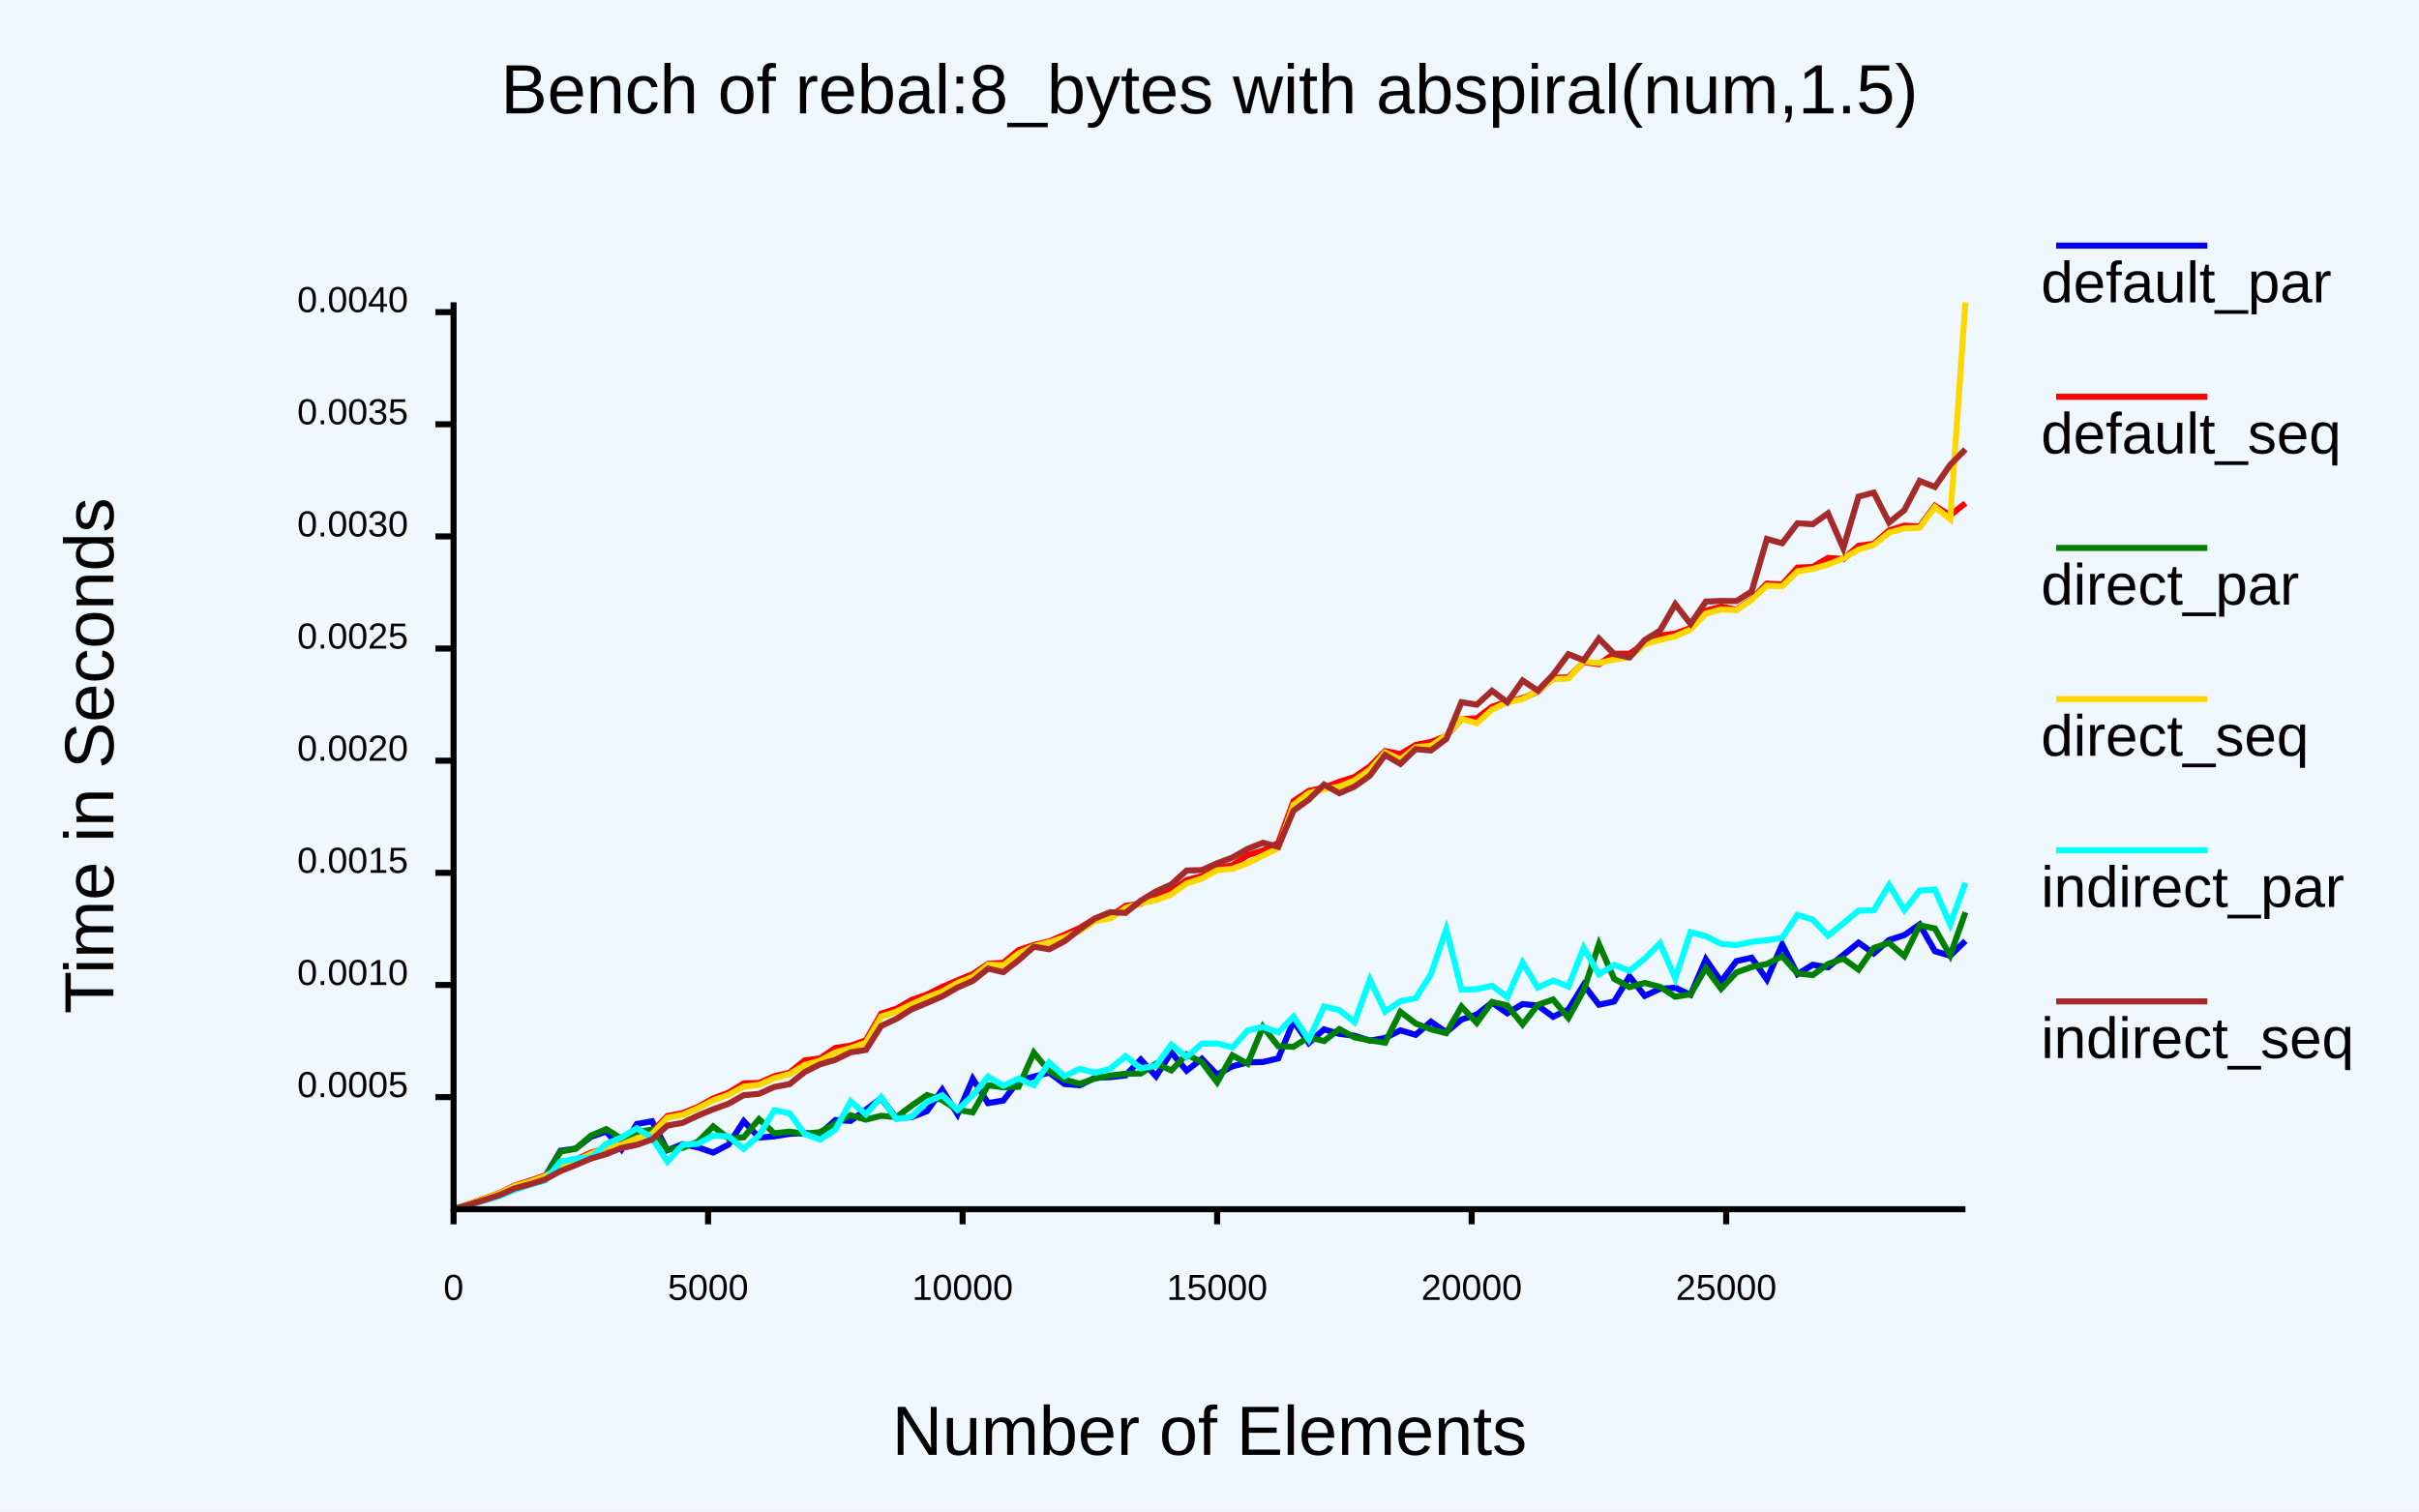
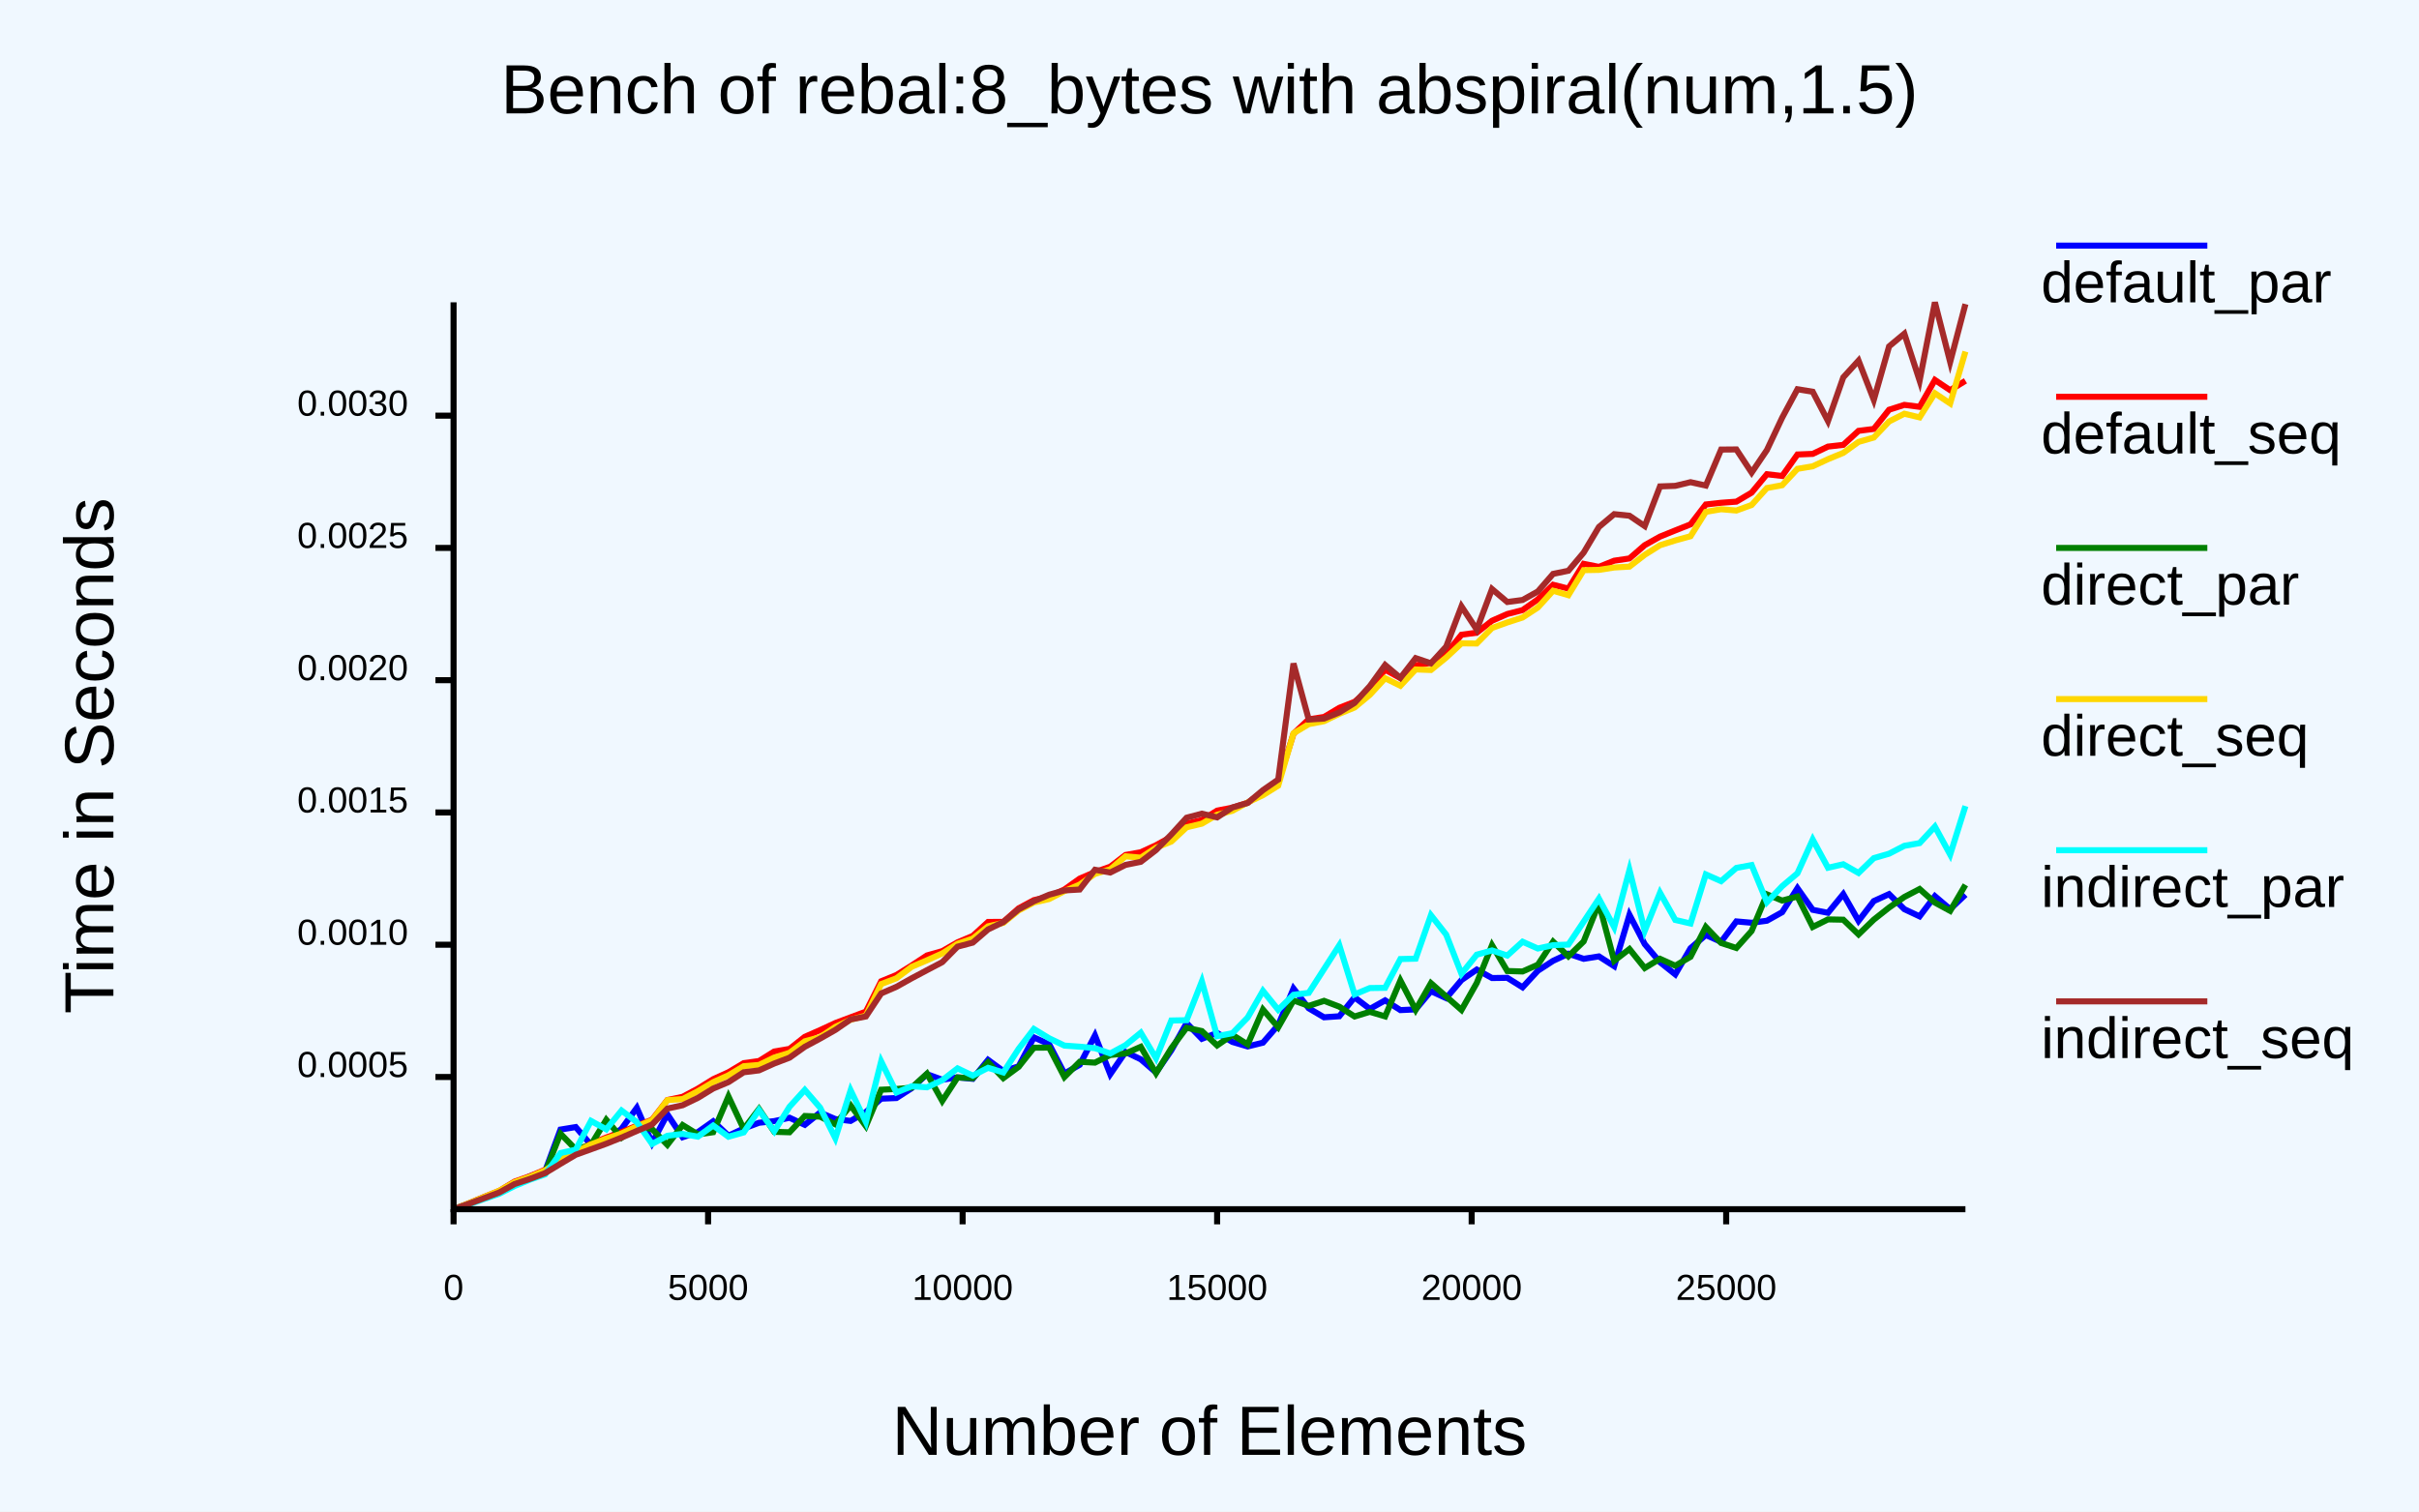
<svg xmlns="http://www.w3.org/2000/svg" class="poloto" width="800" height="500" viewBox="0 0 800 500">
  <style>.poloto {
                    font-family: "Arial";
                    stroke-width:2;
                    }
                    .poloto_text{fill: var(--poloto_fg_color,black);  }
                    .poloto_axis_lines{stroke: var(--poloto_fg_color,black);stoke-width:3;fill:none}
                    .poloto_background{fill: var(--poloto_bg_color,aliceblue); }
                    .poloto0stroke{stroke:  var(--poloto_color0,blue); }
                    .poloto1stroke{stroke:  var(--poloto_color1,red); }
                    .poloto2stroke{stroke:  var(--poloto_color2,green); }
                    .poloto3stroke{stroke:  var(--poloto_color3,gold); }
                    .poloto4stroke{stroke:  var(--poloto_color4,aqua); }
                    .poloto5stroke{stroke:  var(--poloto_color5,brown); }
                    .poloto6stroke{stroke:  var(--poloto_color6,lime); }
                    .poloto7stroke{stroke:  var(--poloto_color7,chocolate); }
                    .poloto0fill{fill:var(--poloto_color0,blue);}
                    .poloto1fill{fill:var(--poloto_color1,red);}
                    .poloto2fill{fill:var(--poloto_color2,green);}
                    .poloto3fill{fill:var(--poloto_color3,gold);}
                    .poloto4fill{fill:var(--poloto_color4,aqua);}
                    .poloto5fill{fill:var(--poloto_color5,brown);}
                    .poloto6fill{fill:var(--poloto_color6,lime);}
                    .poloto7fill{fill:var(--poloto_color7,chocolate);}</style>
  <rect class="poloto_background" fill="white" x="0" y="0" width="800" height="500" />
  <line class="poloto_axis_lines" stroke="black" x1="150" x2="150" y1="400" y2="405" />
  <text class="poloto_text" alignment-baseline="start" text-anchor="middle" x="150" y="430">0</text>
  <line class="poloto_axis_lines" stroke="black" x1="234.175" x2="234.175" y1="400" y2="405" />
  <text class="poloto_text" alignment-baseline="start" text-anchor="middle" x="234.175" y="430">5000</text>
  <line class="poloto_axis_lines" stroke="black" x1="318.35" x2="318.35" y1="400" y2="405" />
  <text class="poloto_text" alignment-baseline="start" text-anchor="middle" x="318.35" y="430">10000</text>
  <line class="poloto_axis_lines" stroke="black" x1="402.525" x2="402.525" y1="400" y2="405" />
  <text class="poloto_text" alignment-baseline="start" text-anchor="middle" x="402.525" y="430">15000</text>
  <line class="poloto_axis_lines" stroke="black" x1="486.7" x2="486.7" y1="400" y2="405" />
  <text class="poloto_text" alignment-baseline="start" text-anchor="middle" x="486.7" y="430">20000</text>
  <line class="poloto_axis_lines" stroke="black" x1="570.875" x2="570.875" y1="400" y2="405" />
  <text class="poloto_text" alignment-baseline="start" text-anchor="middle" x="570.875" y="430">25000</text>
-   <line class="poloto_axis_lines" stroke="black" x1="150" x2="144" y1="362.916" y2="362.916" />
-   <text class="poloto_text" alignment-baseline="middle" text-anchor="end" x="135" y="362.916">0.0005</text>
-   <line class="poloto_axis_lines" stroke="black" x1="150" x2="144" y1="325.821" y2="325.821" />
-   <text class="poloto_text" alignment-baseline="middle" text-anchor="end" x="135" y="325.821">0.0010</text>
-   <line class="poloto_axis_lines" stroke="black" x1="150" x2="144" y1="288.726" y2="288.726" />
-   <text class="poloto_text" alignment-baseline="middle" text-anchor="end" x="135" y="288.726">0.0015</text>
-   <line class="poloto_axis_lines" stroke="black" x1="150" x2="144" y1="251.631" y2="251.631" />
-   <text class="poloto_text" alignment-baseline="middle" text-anchor="end" x="135" y="251.631">0.0020</text>
-   <line class="poloto_axis_lines" stroke="black" x1="150" x2="144" y1="214.536" y2="214.536" />
-   <text class="poloto_text" alignment-baseline="middle" text-anchor="end" x="135" y="214.536">0.0025</text>
-   <line class="poloto_axis_lines" stroke="black" x1="150" x2="144" y1="177.441" y2="177.441" />
-   <text class="poloto_text" alignment-baseline="middle" text-anchor="end" x="135" y="177.441">0.0030</text>
-   <line class="poloto_axis_lines" stroke="black" x1="150" x2="144" y1="140.346" y2="140.346" />
-   <text class="poloto_text" alignment-baseline="middle" text-anchor="end" x="135" y="140.346">0.0035</text>
-   <line class="poloto_axis_lines" stroke="black" x1="150" x2="144" y1="103.251" y2="103.251" />
-   <text class="poloto_text" alignment-baseline="middle" text-anchor="end" x="135" y="103.251">0.0040</text>
+   <line class="poloto_axis_lines" stroke="black" x1="150" x2="144" y1="356.262" y2="356.262" />
+   <text class="poloto_text" alignment-baseline="middle" text-anchor="end" x="135" y="356.262">0.0005</text>
+   <line class="poloto_axis_lines" stroke="black" x1="150" x2="144" y1="312.509" y2="312.509" />
+   <text class="poloto_text" alignment-baseline="middle" text-anchor="end" x="135" y="312.509">0.0010</text>
+   <line class="poloto_axis_lines" stroke="black" x1="150" x2="144" y1="268.755" y2="268.755" />
+   <text class="poloto_text" alignment-baseline="middle" text-anchor="end" x="135" y="268.755">0.0015</text>
+   <line class="poloto_axis_lines" stroke="black" x1="150" x2="144" y1="225.002" y2="225.002" />
+   <text class="poloto_text" alignment-baseline="middle" text-anchor="end" x="135" y="225.002">0.0020</text>
+   <line class="poloto_axis_lines" stroke="black" x1="150" x2="144" y1="181.249" y2="181.249" />
+   <text class="poloto_text" alignment-baseline="middle" text-anchor="end" x="135" y="181.249">0.0025</text>
+   <line class="poloto_axis_lines" stroke="black" x1="150" x2="144" y1="137.496" y2="137.496" />
+   <text class="poloto_text" alignment-baseline="middle" text-anchor="end" x="135" y="137.496">0.0030</text>
  <text class="poloto_text" alignment-baseline="middle" text-anchor="start" font-size="large" x="675" y="100">default_par</text>
  <line class="poloto0stroke" stroke="black" x1="680" x2="730" y1="81.25" y2="81.25" />
-   <polyline class="poloto0stroke" fill="none" stroke="black" points="650,311.247 644.949,316.152 639.899,314.644 634.848,305.797 629.798,309.335 624.747,310.938 619.697,315.39 614.646,311.844 609.596,315.89 604.545,319.974 599.495,319.148 594.444,322.229 589.394,312.425 584.343,324.032 579.293,316.804 574.242,317.942 569.192,324.671 564.141,317.35 559.091,329.064 554.04,326.758 548.99,327.099 543.939,329.425 538.889,322.968 533.838,331.283 528.788,332.356 523.737,325.772 518.687,333.943 513.636,336.348 508.586,332.625 503.535,332.133 498.485,335.192 493.434,331.652 488.384,335.607 483.333,337.263 478.283,341.447 473.232,337.963 468.182,342.317 463.131,340.825 458.081,343.349 453.03,344.248 447.98,342.605 442.929,342.001 437.879,340.494 432.828,345.007 427.778,337.826 422.727,350.121 417.677,351.303 412.626,351.43 407.576,352.734 402.525,355.488 397.475,350.242 392.424,354.167 387.374,348.13 382.323,356.014 377.273,350.489 372.222,355.748 367.172,356.323 362.121,356.533 357.071,359 352.02,358.577 346.97,354.822 341.919,356.128 336.869,357.471 331.818,364.046 326.768,364.912 321.717,356.864 316.667,368.58 311.616,360.472 306.566,367.573 301.515,369.53 296.465,369.89 291.414,363.267 286.364,367.109 281.313,370.78 276.263,370.503 271.212,375.084 266.162,374.84 261.111,375.053 256.061,375.898 251.01,376.32 245.96,370.872 240.909,378.622 235.859,381.271 230.808,379.541 225.758,378.484 220.707,380.484 215.657,370.912 210.606,371.803 205.556,380.209 200.505,374.308 195.455,376.038 190.404,379.954 185.354,380.662 180.303,389.195 175.253,390.651 170.202,392.648 165.152,395.05 160.101,396.618 155.051,398.459 150,399.999 " />
+   <polyline class="poloto0stroke" fill="none" stroke="black" points="650,295.953 644.949,300.748 639.899,296.442 634.848,303.127 629.798,300.751 624.747,295.767 619.697,298.065 614.646,304.611 609.596,295.772 604.545,301.944 599.495,300.959 594.444,293.809 589.394,301.749 584.343,304.57 579.293,305.241 574.242,304.798 569.192,311.559 564.141,309.299 559.091,313.656 554.04,322.321 548.99,318.294 543.939,312.31 538.889,302.619 533.838,319.602 528.788,316.37 523.737,317.17 518.687,315.486 513.636,317.835 508.586,321.118 503.535,326.598 498.485,323.457 493.434,323.529 488.384,320.739 483.333,324.199 478.283,330.174 473.232,327.869 468.182,333.902 463.131,334.136 458.081,330.918 453.03,333.744 447.98,329.908 442.929,336.17 437.879,336.513 432.828,333.546 427.778,326.997 422.727,339.096 417.677,344.911 412.626,346.16 407.576,344.664 402.525,341.682 397.475,343.64 392.424,338.434 387.374,347.439 382.323,354.781 377.273,350.413 372.222,347.989 367.172,355.353 362.121,342.517 357.071,352.228 352.02,355.12 346.97,345.408 341.919,343.163 336.869,352.749 331.818,354.294 326.768,350.603 321.717,356.859 316.667,356.38 311.616,357.165 306.566,355.329 301.515,359.96 296.465,363.225 291.414,363.432 286.364,367.85 281.313,370.791 276.263,370.186 271.212,368.031 266.162,372.083 261.111,369.745 256.061,370.857 251.01,371.407 245.96,373.302 240.909,375.681 235.859,370.916 230.808,374.486 225.758,376.179 220.707,368.6 215.657,378.076 210.606,366.46 205.556,373.399 200.505,377.226 195.455,378.725 190.404,372.825 185.354,373.656 180.303,387.351 175.253,389.116 170.202,391.401 165.152,394.299 160.101,396.146 155.051,398.241 150,400 " />
  <text class="poloto_text" alignment-baseline="middle" text-anchor="start" font-size="large" x="675" y="150">default_seq</text>
  <line class="poloto1stroke" stroke="black" x1="680" x2="730" y1="131.25" y2="131.25" />
-   <polyline class="poloto1stroke" fill="none" stroke="black" points="650,166.446 644.949,170.463 639.899,167.325 634.848,174.181 629.798,173.867 624.747,175.463 619.697,179.842 614.646,180.564 609.596,184.931 604.545,184.552 599.495,187.546 594.444,187.748 589.394,193.343 584.343,193.04 579.293,198.181 574.242,201.69 569.192,200.648 564.141,202.053 559.091,207.757 554.04,209.56 548.99,210.261 543.939,212.855 538.889,216.269 533.838,216.237 528.788,219.711 523.737,219.038 518.687,224.085 513.636,224.176 508.586,228.786 503.535,230.963 498.485,232.109 493.434,233.79 488.384,237.635 483.333,237.868 478.283,243.409 473.232,245.429 468.182,246.413 463.131,249.45 458.081,248.443 453.03,253.522 447.98,257.016 442.929,258.614 437.879,260.55 432.828,261.633 427.778,265.008 422.727,278.849 417.677,281.356 412.626,282.857 407.576,286.207 402.525,287.143 397.475,289.83 392.424,291.133 387.374,294.692 382.323,296.241 377.273,298.907 372.222,299.66 367.172,303.168 362.121,303.868 357.071,306.962 352.02,309.236 346.97,311.396 341.919,312.588 336.869,314.284 331.818,318.488 326.768,318.827 321.717,322.211 316.667,324.28 311.616,326.449 306.566,328.99 301.515,330.767 296.465,333.66 291.414,335.303 286.364,344.124 281.313,345.878 276.263,346.658 271.212,350.124 266.162,350.736 261.111,354.811 256.061,356.018 251.01,358.234 245.96,358.39 240.909,361.459 235.859,363.339 230.808,366.16 225.758,368.219 220.707,369.17 215.657,374.417 210.606,375.753 205.556,378.194 200.505,379.715 195.455,381.288 190.404,383.621 185.354,385.713 180.303,388.83 175.253,390.619 170.202,392.16 165.152,394.691 160.101,396.515 155.051,398.304 150,400 " />
+   <polyline class="poloto1stroke" fill="none" stroke="black" points="650,125.964 644.949,129.069 639.899,125.696 634.848,134.579 629.798,133.931 624.747,135.539 619.697,141.887 614.646,142.524 609.596,147.158 604.545,147.729 599.495,150.141 594.444,150.344 589.394,157.451 584.343,156.869 579.293,162.966 574.242,165.945 569.192,166.312 564.141,166.875 559.091,173.458 554.04,175.462 548.99,177.51 543.939,180.34 538.889,184.727 533.838,185.475 528.788,187.518 523.737,186.507 518.687,194.713 513.636,193.439 508.586,198.255 503.535,201.815 498.485,203.113 493.434,205.337 488.384,209.291 483.333,209.958 478.283,216.223 473.232,219.271 468.182,220.063 463.131,224.312 458.081,221.528 453.03,227.808 447.98,232.168 442.929,234.149 437.879,237.167 432.828,237.945 427.778,242.698 422.727,258.714 417.677,261.956 412.626,265.562 407.576,267.168 402.525,268.147 397.475,271.259 392.424,272.467 387.374,276.784 382.323,279.587 377.273,281.918 372.222,282.817 367.172,286.699 362.121,288.474 357.071,290.64 352.02,294.235 346.97,296.573 341.919,297.76 336.869,300.475 331.818,304.944 326.768,304.98 321.717,309.596 316.667,311.72 311.616,314.621 306.566,316.056 301.515,319.369 296.465,322.526 291.414,324.601 286.364,334.644 281.313,336.519 276.263,338.414 271.212,340.749 266.162,342.975 261.111,346.966 256.061,347.825 251.01,350.979 245.96,351.679 240.909,354.69 235.859,356.989 230.808,360.112 225.758,362.809 220.707,363.883 215.657,370.4 210.606,372.368 205.556,374.486 200.505,376.28 195.455,378.324 190.404,381.031 185.354,383.361 180.303,386.934 175.253,389.083 170.202,390.858 165.152,393.898 160.101,395.925 155.051,398.042 150,400 " />
  <text class="poloto_text" alignment-baseline="middle" text-anchor="start" font-size="large" x="675" y="200">direct_par</text>
  <line class="poloto2stroke" stroke="black" x1="680" x2="730" y1="181.25" y2="181.25" />
-   <polyline class="poloto2stroke" fill="none" stroke="black" points="650,301.778 644.949,316.054 639.899,307.13 634.848,306.097 629.798,316.288 624.747,311.926 619.697,313.563 614.646,320.74 609.596,317.098 604.545,318.903 599.495,322.557 594.444,321.978 589.394,316.332 584.343,318.876 579.293,319.884 574.242,321.679 569.192,327.095 564.141,320.266 559.091,328.892 554.04,329.721 548.99,326.45 543.939,325.146 538.889,326.53 533.838,323.808 528.788,312.319 523.737,327.593 518.687,336.743 513.636,330.627 508.586,332.402 503.535,338.863 498.485,332.584 493.434,331.452 488.384,338.363 483.333,332.978 478.283,341.767 473.232,340.491 468.182,338.565 463.131,334.702 458.081,344.915 453.03,344.133 447.98,343.153 442.929,340.421 437.879,344.389 432.828,343.059 427.778,346.271 422.727,346.063 417.677,339.656 412.626,351.865 407.576,349.101 402.525,358.014 397.475,351.357 392.424,348.803 387.374,354.085 382.323,351.851 377.273,355.11 372.222,355.189 367.172,355.794 362.121,356.792 357.071,358.508 352.02,357.116 346.97,354.369 341.919,348.204 336.869,359.491 331.818,359.691 326.768,358.984 321.717,367.955 316.667,367.17 311.616,363.928 306.566,362.248 301.515,365.727 296.465,369.552 291.414,369.098 286.364,370.362 281.313,368.904 276.263,371.655 271.212,374.49 266.162,375.086 261.111,374.334 256.061,374.892 251.01,370.205 245.96,376.196 240.909,376.519 235.859,372.614 230.808,377.656 225.758,379.72 220.707,380.286 215.657,373.631 210.606,374.509 205.556,376.645 200.505,373.511 195.455,375.64 190.404,379.969 185.354,380.959 180.303,389.479 175.253,390.986 170.202,392.733 165.152,395.168 160.101,396.72 155.051,398.494 150,399.992 " />
+   <polyline class="poloto2stroke" fill="none" stroke="black" points="650,292.709 644.949,301.312 639.899,298.567 634.848,294.077 629.798,296.715 624.747,300.218 619.697,304.206 614.646,309.098 609.596,304.23 604.545,304.133 599.495,306.632 594.444,296.555 589.394,297.902 584.343,295.848 579.293,307.954 574.242,313.59 569.192,311.928 564.141,306.63 559.091,316.502 554.04,319.445 548.99,317.162 543.939,320.218 538.889,313.935 533.838,317.833 528.788,298.804 523.737,311.43 518.687,316.341 513.636,311.506 508.586,319.13 503.535,321.357 498.485,321.204 493.434,312.67 488.384,325.155 483.333,334.088 478.283,329.648 473.232,325.215 468.182,334.042 463.131,324.343 458.081,336.213 453.03,334.708 447.98,336.24 442.929,332.995 437.879,331.074 432.828,332.741 427.778,330.937 422.727,339.828 417.677,333.949 412.626,345.495 407.576,342.324 402.525,345.819 397.475,341.071 392.424,339.97 387.374,346.727 382.323,355.007 377.273,346.272 372.222,348.49 367.172,348.98 362.121,351.511 357.071,351.24 352.02,356.28 346.97,346.539 341.919,346.58 336.869,352.913 331.818,356.642 326.768,351.39 321.717,356.666 316.667,356.417 311.616,364.175 306.566,355.165 301.515,359.793 296.465,360.231 291.414,360.471 286.364,372.499 281.313,365.674 276.263,371.926 271.212,369.37 266.162,369.16 261.111,374.549 256.061,374.402 251.01,366.862 245.96,373.475 240.909,362.701 235.859,374.526 230.808,375.261 225.758,372.159 220.707,378.699 215.657,373.505 210.606,372.529 205.556,376.332 200.505,370.413 195.455,378.679 190.404,380.197 185.354,375.013 180.303,387.795 175.253,389.375 170.202,391.533 165.152,394.287 160.101,396.169 155.051,398.244 150,399.996 " />
  <text class="poloto_text" alignment-baseline="middle" text-anchor="start" font-size="large" x="675" y="250">direct_seq</text>
  <line class="poloto3stroke" stroke="black" x1="680" x2="730" y1="231.25" y2="231.25" />
-   <polyline class="poloto3stroke" fill="none" stroke="black" points="650,100 644.949,171.737 639.899,167.73 634.848,174.551 629.798,174.801 624.747,176.169 619.697,180.252 614.646,181.799 609.596,184.731 604.545,186.752 599.495,188.189 594.444,188.999 589.394,193.946 584.343,193.725 579.293,198.393 574.242,201.827 569.192,201.597 564.141,202.978 559.091,208.239 554.04,210.485 548.99,211.708 543.939,213.059 538.889,217.418 533.838,218.162 528.788,219.338 523.737,218.818 518.687,224.473 513.636,224.668 508.586,228.553 503.535,231.258 498.485,232.351 493.434,234.708 488.384,239.259 483.333,237.81 478.283,243.197 473.232,246.727 468.182,247.172 463.131,251.249 458.081,248.892 453.03,254.644 447.98,258.125 442.929,260.221 437.879,261.082 432.828,262.358 427.778,266.215 422.727,280.587 417.677,283.003 412.626,285.534 407.576,287.37 402.525,287.882 397.475,290.616 392.424,292.207 387.374,295.851 382.323,297.785 377.273,298.745 372.222,300.391 367.172,303.813 362.121,304.698 357.071,307.95 352.02,310.079 346.97,311.699 341.919,312.976 336.869,315.394 331.818,319.31 326.768,319.12 321.717,323.155 316.667,325.121 311.616,327.996 306.566,329.897 301.515,332.17 296.465,334.654 291.414,336.265 286.364,344.92 281.313,346.717 276.263,348.113 271.212,350.832 266.162,352.251 261.111,355.325 256.061,356.648 251.01,358.852 245.96,359.451 240.909,362.167 235.859,363.969 230.808,366.576 225.758,368.78 220.707,369.716 215.657,375.111 210.606,376.497 205.556,378.723 200.505,379.369 195.455,381.72 190.404,383.945 185.354,386.081 180.303,389.087 175.253,390.893 170.202,392.355 165.152,394.829 160.101,396.561 155.051,398.325 150,399.996 " />
+   <polyline class="poloto3stroke" fill="none" stroke="black" points="650,116.297 644.949,133.463 639.899,130.09 634.848,138.067 629.798,136.859 624.747,139.419 619.697,144.733 614.646,146.179 609.596,149.809 604.545,151.893 599.495,154.245 594.444,155.094 589.394,160.507 584.343,161.438 579.293,167.04 574.242,168.877 569.192,168.451 564.141,169.324 559.091,177.379 554.04,178.771 548.99,180.358 543.939,183.53 538.889,187.437 533.838,187.725 528.788,188.515 523.737,188.603 518.687,196.889 513.636,195.408 508.586,200.96 503.535,204.271 498.485,205.903 493.434,207.731 488.384,212.862 483.333,212.819 478.283,217.514 473.232,221.636 468.182,221.446 463.131,226.845 458.081,224.363 453.03,229.843 447.98,234.04 442.929,236.116 437.879,238.56 432.828,239.537 427.778,242.562 422.727,259.885 417.677,263.038 412.626,265.429 407.576,268.206 402.525,269.505 397.475,272.464 392.424,273.666 387.374,278.377 382.323,280.406 377.273,283.703 372.222,283.261 367.172,287.572 362.121,289.067 357.071,292.601 352.02,294.772 346.97,297.39 341.919,298.535 336.869,301.187 331.818,305.284 326.768,306.414 321.717,310.465 316.667,312.182 311.616,315.388 306.566,317.657 301.515,319.807 296.465,323.6 291.414,325.524 286.364,335.942 281.313,337.323 276.263,339.691 271.212,343.073 266.162,344.462 261.111,348.26 256.061,349.825 251.01,352.276 245.96,352.693 240.909,355.703 235.859,357.968 230.808,360.96 225.758,363.558 220.707,363.915 215.657,370.583 210.606,372.594 205.556,374.947 200.505,376.618 195.455,378.559 190.404,381.032 185.354,383.623 180.303,387.142 175.253,389.274 170.202,391.036 165.152,393.872 160.101,395.951 155.051,398.062 150,399.997 " />
  <text class="poloto_text" alignment-baseline="middle" text-anchor="start" font-size="large" x="675" y="300">indirect_par</text>
  <line class="poloto4stroke" stroke="black" x1="680" x2="730" y1="281.25" y2="281.25" />
-   <polyline class="poloto4stroke" fill="none" stroke="black" points="650,292.008 644.949,305.811 639.899,294.266 634.848,294.58 629.798,301.055 624.747,292.709 619.697,301.137 614.646,301.234 609.596,305.431 604.545,309.498 599.495,304.212 594.444,302.625 589.394,310.233 584.343,311.017 579.293,311.551 574.242,312.657 569.192,312.227 564.141,309.69 559.091,308.363 554.04,323.62 548.99,312.052 543.939,317.089 538.889,321.136 533.838,319.209 528.788,322.309 523.737,313.502 518.687,326.322 513.636,324.375 508.586,326.675 503.535,318.431 498.485,329.837 493.434,326.068 488.384,327.209 483.333,327.358 478.283,307.406 473.232,322.254 468.182,330.208 463.131,331.189 458.081,334.6 453.03,324.073 447.98,338.104 442.929,334.145 437.879,332.946 432.828,343.887 427.778,336.297 422.727,341.518 417.677,339.723 412.626,340.859 407.576,346.48 402.525,345.176 397.475,345.233 392.424,349.658 387.374,345.578 382.323,352.53 377.273,353.408 372.222,349.358 367.172,353.548 362.121,354.863 357.071,353.56 352.02,355.99 346.97,351.467 341.919,358.972 336.869,356.788 331.818,359.148 326.768,356.172 321.717,362.34 316.667,367.128 311.616,362.283 306.566,364.556 301.515,369.395 296.465,370.18 291.414,362.945 286.364,368.6 281.313,364.287 276.263,373.7 271.212,376.961 266.162,375.141 261.111,368.263 256.061,367.277 251.01,375.672 245.96,380.012 240.909,375.903 235.859,375.638 230.808,378.348 225.758,378.707 220.707,384.268 215.657,376.456 210.606,373.219 205.556,376.246 200.505,378.387 195.455,382.809 190.404,383.278 185.354,384.278 180.303,390.515 175.253,391.883 170.202,393.596 165.152,395.662 160.101,397.193 155.051,398.676 150,399.997 " />
+   <polyline class="poloto4stroke" fill="none" stroke="black" points="650,266.642 644.949,282.683 639.899,273.439 634.848,278.891 629.798,279.791 624.747,282.399 619.697,283.864 614.646,288.762 609.596,285.894 604.545,287.048 599.495,277.728 594.444,288.876 589.394,293.142 584.343,298.443 579.293,286.163 574.242,287.1 569.192,291.487 564.141,289.249 559.091,305.483 554.04,304.311 548.99,295.321 543.939,307.903 538.889,287.784 533.838,306.694 528.788,297.279 523.737,304.902 518.687,312.459 513.636,312.654 508.586,313.762 503.535,311.521 498.485,316.09 493.434,314.4 488.384,315.801 483.333,322.119 478.283,309.168 473.232,302.746 468.182,317.118 463.131,317.248 458.081,326.767 453.03,326.838 447.98,328.947 442.929,312.692 437.879,320.56 432.828,328.424 427.778,329.07 422.727,334.02 417.677,327.763 412.626,336.596 407.576,341.786 402.525,342.762 397.475,324.635 392.424,337.475 387.374,337.573 382.323,350.074 377.273,341.606 372.222,345.735 367.172,348.479 362.121,346.73 357.071,346.232 352.02,345.876 346.97,343.45 341.919,340.383 336.869,346.972 331.818,354.759 326.768,353.229 321.717,355.814 316.667,353.415 311.616,357.319 306.566,359.674 301.515,359.329 296.465,361.382 291.414,351.103 286.364,371.174 281.313,360.662 276.263,376.508 271.212,366.388 266.162,360.53 261.111,366.109 256.061,374.216 251.01,367.186 245.96,374.595 240.909,376.021 235.859,372.313 230.808,375.994 225.758,375.099 220.707,375.707 215.657,378.422 210.606,371.175 205.556,367.361 200.505,373.568 195.455,370.794 190.404,380.32 185.354,381.417 180.303,388.446 175.253,390.229 170.202,392.309 165.152,394.863 160.101,396.602 155.051,398.395 150,399.994 " />
  <text class="poloto_text" alignment-baseline="middle" text-anchor="start" font-size="large" x="675" y="350">indirect_seq</text>
  <line class="poloto5stroke" stroke="black" x1="680" x2="730" y1="331.25" y2="331.25" />
-   <polyline class="poloto5stroke" fill="none" stroke="black" points="650,148.622 644.949,153.791 639.899,161.083 634.848,159.08 629.798,168.748 624.747,172.841 619.697,162.952 614.646,164.281 609.596,181.331 604.545,169.818 599.495,173.4 594.444,173.089 589.394,179.722 584.343,178.287 579.293,195.651 574.242,198.84 569.192,198.787 564.141,198.995 559.091,206.4 554.04,199.872 548.99,208.6 543.939,211.714 538.889,217.479 533.838,216.382 528.788,211.223 523.737,218.409 518.687,216.39 513.636,223.172 508.586,228.444 503.535,225.105 498.485,232.275 493.434,228.502 488.384,233.101 483.333,232.281 478.283,244.464 473.232,248.25 468.182,247.808 463.131,252.692 458.081,249.738 453.03,256.585 447.98,260.207 442.929,262.389 437.879,259.536 432.828,264.523 427.778,268.173 422.727,280.122 417.677,278.775 412.626,280.786 407.576,283.676 402.525,285.542 397.475,287.822 392.424,287.957 387.374,292.57 382.323,294.861 377.273,297.928 372.222,301.989 367.172,301.739 362.121,303.821 357.071,307.441 352.02,311.381 346.97,314.008 341.919,313.169 336.869,317.634 331.818,321.571 326.768,320.429 321.717,324.46 316.667,326.67 311.616,329.579 306.566,331.766 301.515,333.856 296.465,337.025 291.414,339.383 286.364,347.316 281.313,348.104 276.263,350.565 271.212,352.071 266.162,354.586 261.111,358.63 256.061,359.56 251.01,361.828 245.96,362.273 240.909,365.119 235.859,366.94 230.808,369.023 225.758,371.419 220.707,372.337 215.657,376.939 210.606,378.7 205.556,379.73 200.505,381.786 195.455,383.229 190.404,385.398 185.354,387.383 180.303,390.159 175.253,391.715 170.202,393.115 165.152,395.322 160.101,396.961 155.051,398.519 150,399.993 " />
+   <polyline class="poloto5stroke" fill="none" stroke="black" points="650,100.593 644.949,119.757 639.899,100 634.848,125.911 629.798,110.383 624.747,114.577 619.697,132.272 614.646,119.283 609.596,124.832 604.545,139.287 599.495,129.581 594.444,128.761 589.394,138.164 584.343,148.872 579.293,156.331 574.242,148.67 569.192,148.718 564.141,160.621 559.091,159.501 554.04,160.717 548.99,160.901 543.939,174.027 538.889,170.601 533.838,170.077 528.788,174.316 523.737,182.805 518.687,188.803 513.636,189.834 508.586,195.653 503.535,198.467 498.485,199.136 493.434,194.855 488.384,208.259 483.333,200.588 478.283,213.871 473.232,219.412 468.182,217.707 463.131,224.227 458.081,219.962 453.03,226.949 447.98,232.513 442.929,235.662 437.879,237.699 432.828,238.01 427.778,219.471 422.727,257.869 417.677,261.369 412.626,265.601 407.576,267.101 402.525,270.384 397.475,269.15 392.424,270.489 387.374,276.033 382.323,281.192 377.273,285.085 372.222,286.107 367.172,288.627 362.121,287.708 357.071,294.253 352.02,294.547 346.97,295.971 341.919,298.121 336.869,300.811 331.818,305.013 326.768,307.447 321.717,311.81 316.667,313.155 311.616,318.274 306.566,320.922 301.515,323.609 296.465,326.43 291.414,328.62 286.364,336.24 281.313,337.217 276.263,340.692 271.212,343.562 266.162,346.272 261.111,349.876 256.061,351.802 251.01,354.076 245.96,354.698 240.909,357.958 235.859,360.081 230.808,363.17 225.758,365.605 220.707,366.712 215.657,371.986 210.606,374.106 205.556,376.31 200.505,378.337 195.455,380.171 190.404,381.993 185.354,384.982 180.303,388.042 175.253,389.969 170.202,391.663 165.152,394.439 160.101,396.343 155.051,398.218 150,400 " />
  <text class="poloto_text" alignment-baseline="start" text-anchor="middle" font-size="x-large" x="400" y="37.5">Bench of rebal:8_bytes with abspiral(num,1.5)</text>
  <text class="poloto_text" alignment-baseline="start" text-anchor="middle" font-size="x-large" x="400" y="481.25">Number of Elements</text>
  <text class="poloto_text" alignment-baseline="start" text-anchor="middle" font-size="x-large" transform="rotate(-90,37.5,250)" x="37.5" y="250">Time in Seconds</text>
  <path stroke="black" fill="none" class="poloto_axis_lines" d=" M 150 100 L 150 400 L 650 400" />
</svg>
